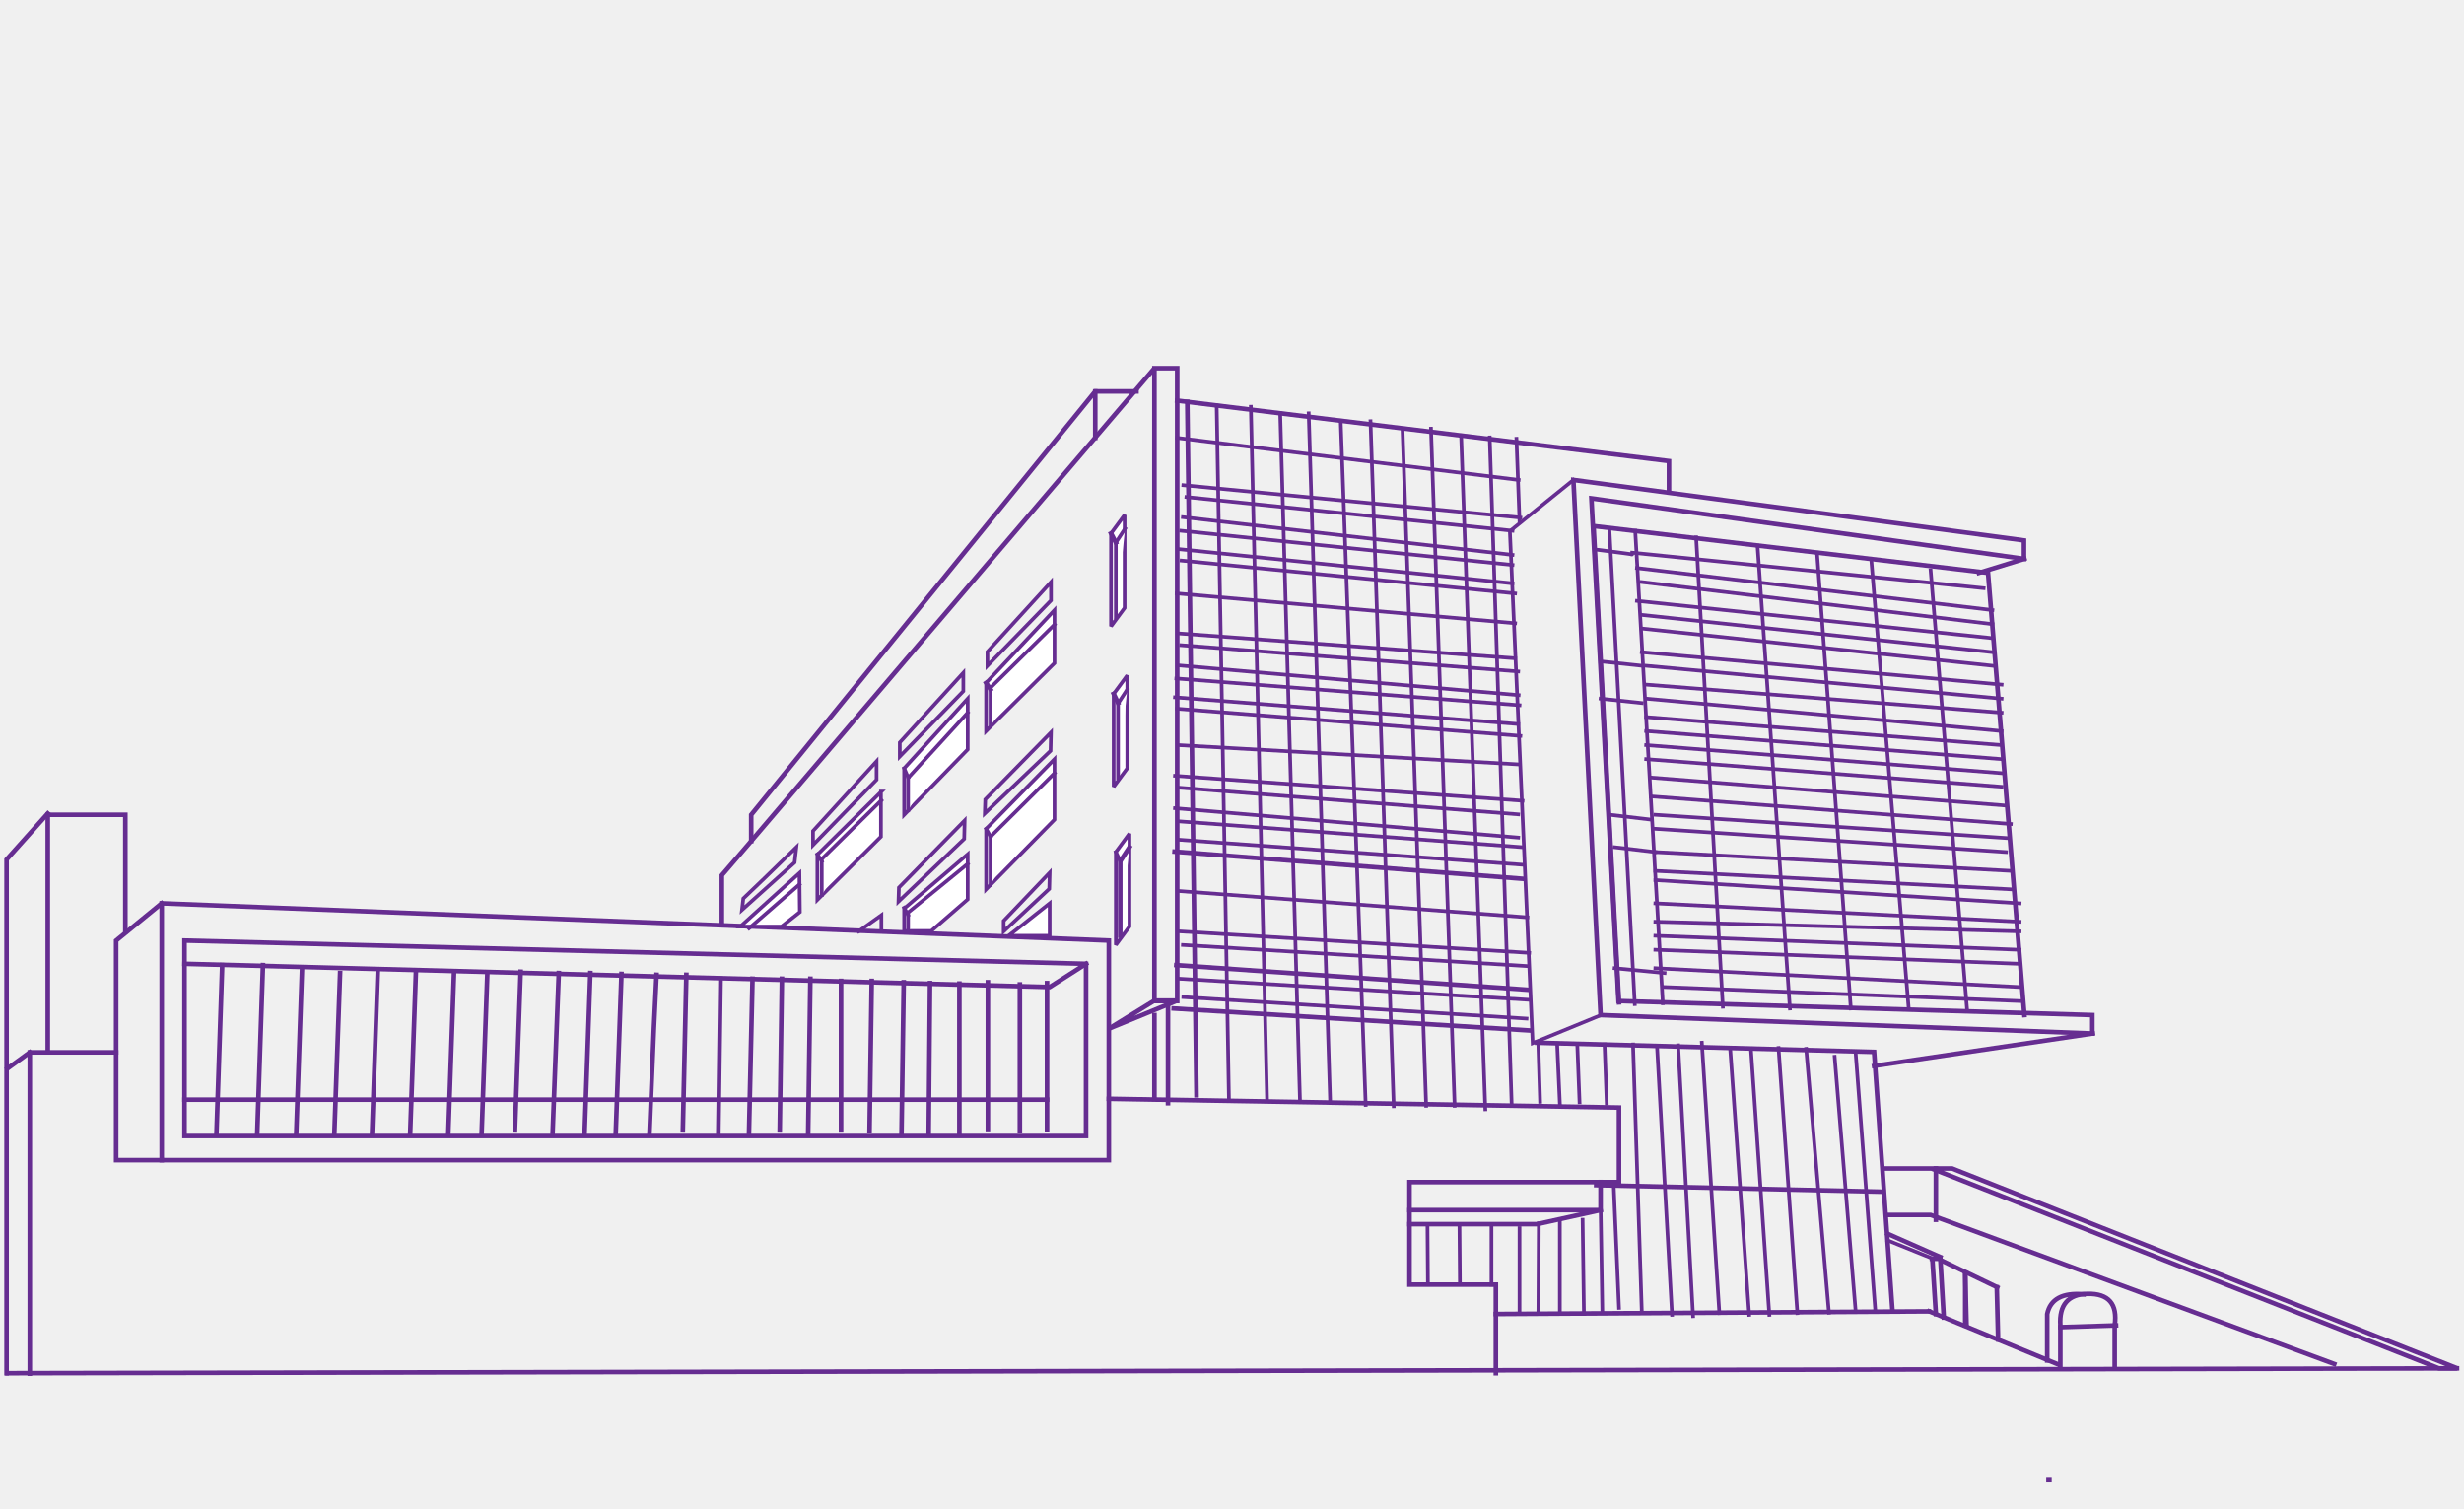
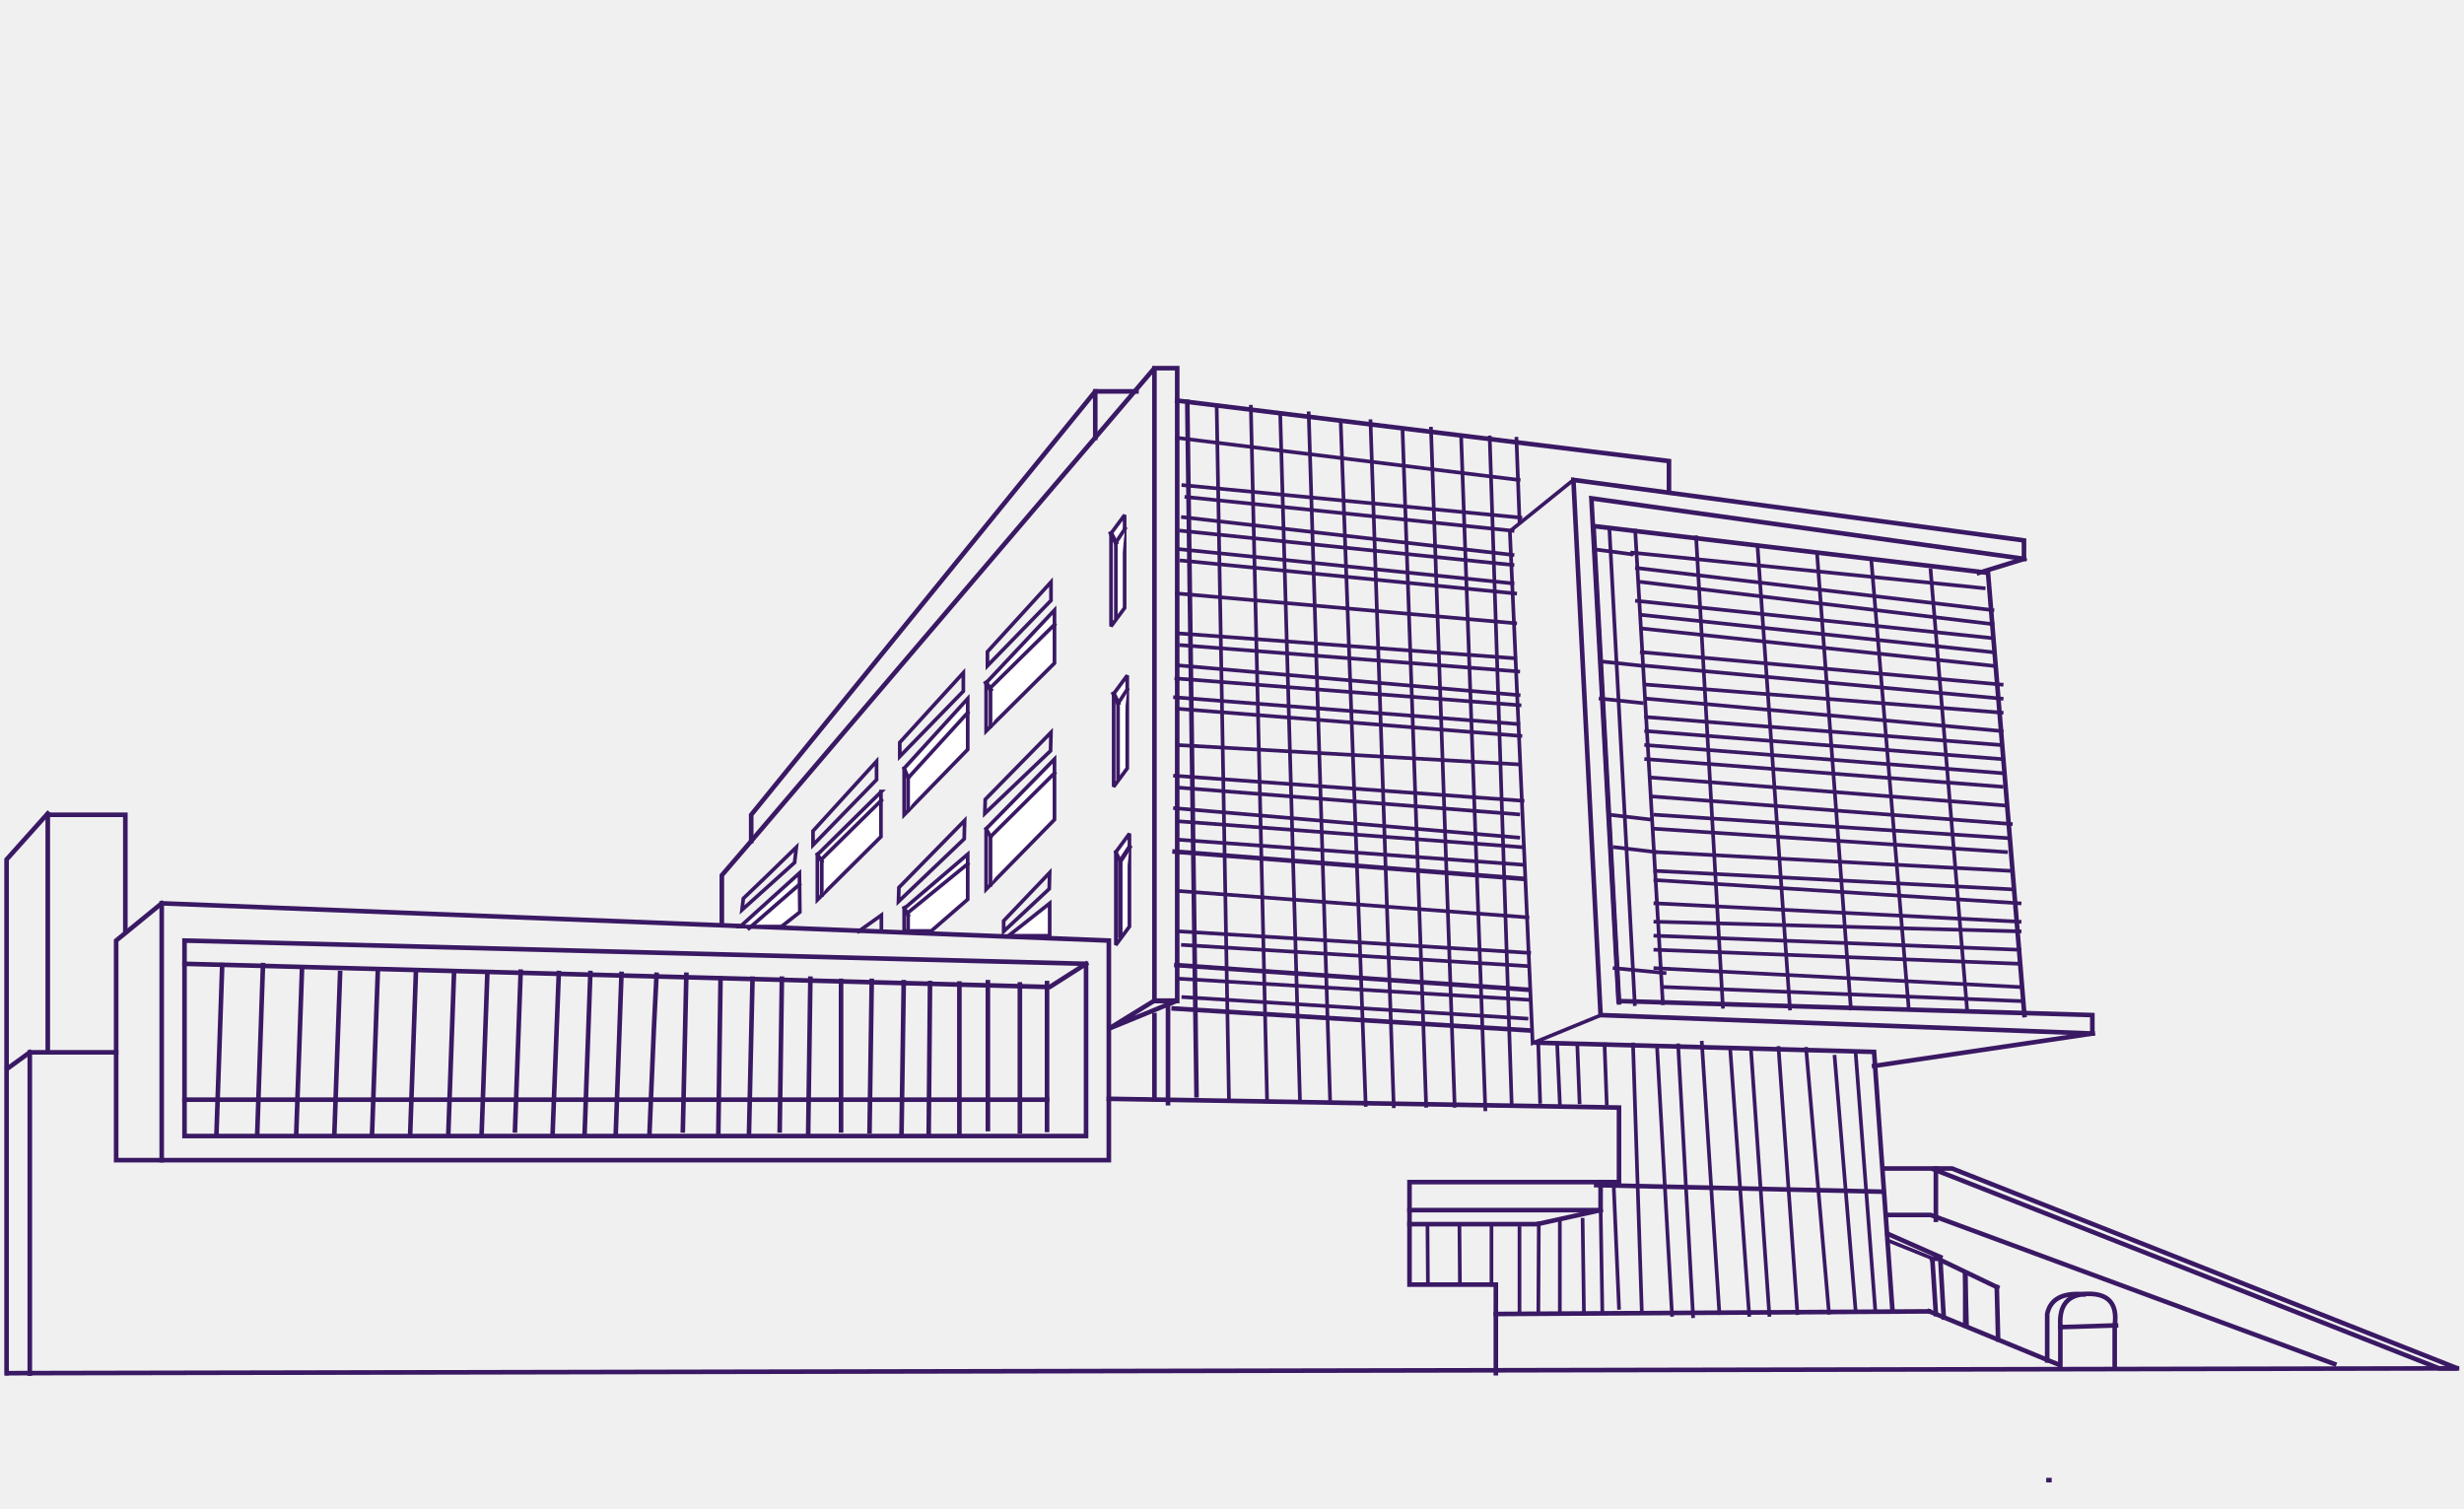
<svg xmlns="http://www.w3.org/2000/svg" version="1.1" id="Layer_1" x="0px" y="0px" viewBox="0 0 562.2 344.1" style="enable-background:new 0 0 562.2 344.1;" xml:space="preserve">
  <style type="text/css">
- 	.st0{fill:none;stroke:#662D91;stroke-width:1.05;stroke-linecap:square;stroke-miterlimit:3;}
- 	.st1{fill:none;stroke:#662D91;stroke-width:0.84;stroke-linecap:square;stroke-miterlimit:3;}
- 	.st2{fill:#FFFFFF;stroke:#662D91;stroke-width:0.84;stroke-linecap:square;stroke-miterlimit:3;}
- 	.st3{fill:#FFFFFF;stroke:#662D91;stroke-width:1.05;stroke-linecap:square;stroke-miterlimit:3;}
+ 	.st0{fill:none;stroke:#3A1964;stroke-width:1.05;stroke-linecap:square;stroke-miterlimit:3;}
+ 	.st1{fill:none;stroke:#3A1964;stroke-width:0.84;stroke-linecap:square;stroke-miterlimit:3;}
+ 	.st2{fill:#FFFFFF;stroke:#3A1964;stroke-width:0.84;stroke-linecap:square;stroke-miterlimit:3;}
+ 	.st3{fill:#FFFFFF;stroke:#3A1964;stroke-width:1.05;stroke-linecap:square;stroke-miterlimit:3;}
</style>
  <g id="Layer_0">
    <line vector-effect="non-scaling-stroke" class="st0" x1="238.9" y1="224.3" x2="238.9" y2="257.8" />
    <line vector-effect="non-scaling-stroke" class="st0" x1="127.5" y1="222" x2="126.1" y2="258.3" />
    <line vector-effect="non-scaling-stroke" class="st0" x1="134.7" y1="222" x2="133.4" y2="258.4" />
    <line vector-effect="non-scaling-stroke" class="st0" x1="118.8" y1="221.7" x2="117.5" y2="257.9" />
    <line vector-effect="non-scaling-stroke" class="st0" x1="111.2" y1="222" x2="109.9" y2="258.4" />
    <line vector-effect="non-scaling-stroke" class="st0" x1="103.6" y1="221.7" x2="102.3" y2="258.4" />
    <line vector-effect="non-scaling-stroke" class="st0" x1="86.2" y1="221.7" x2="84.9" y2="258.4" />
    <line vector-effect="non-scaling-stroke" class="st0" x1="77.6" y1="222" x2="76.3" y2="258.4" />
    <line vector-effect="non-scaling-stroke" class="st0" x1="68.9" y1="221.3" x2="67.6" y2="258.4" />
    <line vector-effect="non-scaling-stroke" class="st0" x1="60" y1="220.2" x2="58.7" y2="258.4" />
    <line vector-effect="non-scaling-stroke" class="st0" x1="50.7" y1="220.2" x2="49.4" y2="258.4" />
    <line vector-effect="non-scaling-stroke" class="st0" x1="94.9" y1="221.7" x2="93.6" y2="258.4" />
    <line vector-effect="non-scaling-stroke" class="st0" x1="198.9" y1="223.8" x2="198.4" y2="258.1" />
    <line vector-effect="non-scaling-stroke" class="st0" x1="171.7" y1="223.3" x2="170.9" y2="258.3" />
    <line vector-effect="non-scaling-stroke" class="st0" x1="164.4" y1="223.3" x2="163.9" y2="258.3" />
    <line vector-effect="non-scaling-stroke" class="st0" x1="156.6" y1="222.4" x2="155.8" y2="257.9" />
    <path vector-effect="non-scaling-stroke" class="st0" d="M149.8,222.4l-0.6,12.2l-1,23.8" />
    <line vector-effect="non-scaling-stroke" class="st0" x1="141.8" y1="222.2" x2="140.5" y2="258.4" />
    <line vector-effect="non-scaling-stroke" class="st0" x1="178.4" y1="223.3" x2="177.9" y2="257.9" />
    <line vector-effect="non-scaling-stroke" class="st0" x1="184.9" y1="223.3" x2="184.4" y2="258.4" />
    <line vector-effect="non-scaling-stroke" class="st0" x1="191.9" y1="223.8" x2="191.9" y2="257.9" />
    <line vector-effect="non-scaling-stroke" class="st0" x1="206.2" y1="224.1" x2="205.7" y2="258.4" />
    <line vector-effect="non-scaling-stroke" class="st0" x1="212.2" y1="224.3" x2="211.9" y2="258.4" />
    <line vector-effect="non-scaling-stroke" class="st0" x1="218.9" y1="224.4" x2="218.9" y2="258.4" />
    <line vector-effect="non-scaling-stroke" class="st0" x1="225.4" y1="224.1" x2="225.4" y2="257.6" />
    <line vector-effect="non-scaling-stroke" class="st0" x1="232.7" y1="224.6" x2="232.7" y2="258.1" />
    <line vector-effect="non-scaling-stroke" class="st1" x1="368.2" y1="270.7" x2="369.4" y2="298.4" />
    <line vector-effect="non-scaling-stroke" class="st1" x1="361.1" y1="278.3" x2="361.4" y2="299.5" />
    <line vector-effect="non-scaling-stroke" class="st1" x1="365.2" y1="275.1" x2="365.6" y2="299.5" />
    <line vector-effect="non-scaling-stroke" class="st1" x1="373.1" y1="121.1" x2="379.4" y2="228.9" />
    <line vector-effect="non-scaling-stroke" class="st1" x1="285.4" y1="92.8" x2="289.1" y2="250.9" />
    <line vector-effect="non-scaling-stroke" class="st1" x1="440.5" y1="130.1" x2="448.8" y2="230.1" />
    <line vector-effect="non-scaling-stroke" class="st1" x1="414.6" y1="126.4" x2="422.3" y2="230.1" />
    <line vector-effect="non-scaling-stroke" class="st1" x1="427" y1="128.2" x2="435.5" y2="230.1" />
    <line vector-effect="non-scaling-stroke" class="st1" x1="401" y1="124.5" x2="408.4" y2="230.1" />
    <line vector-effect="non-scaling-stroke" class="st1" x1="367.2" y1="120.5" x2="373" y2="229.1" />
    <line vector-effect="non-scaling-stroke" class="st1" x1="387" y1="122.6" x2="393.1" y2="229.7" />
    <line vector-effect="non-scaling-stroke" class="st0" x1="363.6" y1="120.2" x2="369.4" y2="228.7" />
    <line vector-effect="non-scaling-stroke" class="st1" x1="268.5" y1="135.4" x2="345.7" y2="142.2" />
    <line vector-effect="non-scaling-stroke" class="st1" x1="268.7" y1="144.5" x2="345.7" y2="150.2" />
    <line vector-effect="non-scaling-stroke" class="st1" x1="270" y1="110.7" x2="346.9" y2="118.1" />
    <line vector-effect="non-scaling-stroke" class="st1" x1="268.1" y1="177" x2="347.4" y2="182.7" />
    <line vector-effect="non-scaling-stroke" class="st1" x1="269.1" y1="212.5" x2="348.9" y2="217.4" />
    <line vector-effect="non-scaling-stroke" class="st1" x1="269.5" y1="147.2" x2="346.4" y2="153.2" />
    <line vector-effect="non-scaling-stroke" class="st1" x1="270.7" y1="113.4" x2="345.1" y2="121.1" />
    <line vector-effect="non-scaling-stroke" class="st1" x1="268.9" y1="179.7" x2="346.4" y2="185.8" />
    <line vector-effect="non-scaling-stroke" class="st1" x1="269.9" y1="215.6" x2="348.2" y2="220.4" />
    <line vector-effect="non-scaling-stroke" class="st1" x1="268.4" y1="154.8" x2="346.7" y2="160.9" />
    <line vector-effect="non-scaling-stroke" class="st1" x1="269.5" y1="121.1" x2="345.1" y2="128.9" />
    <line vector-effect="non-scaling-stroke" class="st1" x1="269.1" y1="187.4" x2="347.4" y2="193.3" />
    <line vector-effect="non-scaling-stroke" class="st1" x1="269.1" y1="223.3" x2="348.6" y2="228.1" />
    <line vector-effect="non-scaling-stroke" class="st1" x1="268.7" y1="151.8" x2="346.5" y2="158.6" />
    <line vector-effect="non-scaling-stroke" class="st1" x1="269.9" y1="118" x2="345.1" y2="126.6" />
    <line vector-effect="non-scaling-stroke" class="st1" x1="268.1" y1="184.4" x2="346.4" y2="191.1" />
    <line vector-effect="non-scaling-stroke" class="st0" x1="268.4" y1="220.2" x2="348.4" y2="225.8" />
    <line vector-effect="non-scaling-stroke" class="st1" x1="268.1" y1="159.1" x2="346.4" y2="165.2" />
    <line vector-effect="non-scaling-stroke" class="st1" x1="269.1" y1="125.3" x2="345.1" y2="133.1" />
    <line vector-effect="non-scaling-stroke" class="st1" x1="269.1" y1="191.6" x2="347.4" y2="197.3" />
    <line vector-effect="non-scaling-stroke" class="st1" x1="270" y1="227.5" x2="348.3" y2="232.4" />
    <line vector-effect="non-scaling-stroke" class="st1" x1="268.6" y1="161.7" x2="346.9" y2="167.9" />
    <line vector-effect="non-scaling-stroke" class="st1" x1="269.6" y1="127.9" x2="345.7" y2="135.4" />
    <line vector-effect="non-scaling-stroke" class="st0" x1="268" y1="194.3" x2="347.4" y2="200.5" />
    <line vector-effect="non-scaling-stroke" class="st0" x1="267.8" y1="230.1" x2="348.9" y2="235.1" />
    <line vector-effect="non-scaling-stroke" class="st1" x1="268.9" y1="170" x2="346.5" y2="174.4" />
    <line vector-effect="non-scaling-stroke" class="st1" x1="269.1" y1="203.3" x2="348.5" y2="209.3" />
    <line vector-effect="non-scaling-stroke" class="st1" x1="268.6" y1="99.9" x2="346.5" y2="109.5" />
    <line vector-effect="non-scaling-stroke" class="st0" x1="42.1" y1="250.9" x2="238.9" y2="250.9" />
    <path vector-effect="non-scaling-stroke" class="st0" d="M430.7,277.2h9.8l92.1,34" />
  </g>
  <g id="Layer_1_1_">
    <path vector-effect="non-scaling-stroke" class="st0" d="M359,109.5l6.2,122.1l112.2,4.2v-4.2l-108.1-3.2l-6.2-114.7l98.7,13.8   v-4.2L359,109.5z" />
    <path vector-effect="non-scaling-stroke" class="st0" d="M461.9,231.6l-8.3-100.9l-89.4-10.6" />
    <line vector-effect="non-scaling-stroke" class="st0" x1="461.9" y1="127.5" x2="451.5" y2="130.7" />
    <path vector-effect="non-scaling-stroke" class="st0" d="M380.8,111.6v-6.4L268.6,91.4" />
    <path vector-effect="non-scaling-stroke" class="st0" d="M164.7,210.3v-10.6l6.7-7.8l92-107.9h5.2v144.4h-5.2V84" />
    <path vector-effect="non-scaling-stroke" class="st0" d="M253,234.7l10.4-6.4h5.2L253,234.7z" />
    <path vector-effect="non-scaling-stroke" class="st0" d="M259.3,89.3h-9.4l-78.5,96.6v6" />
    <line vector-effect="non-scaling-stroke" class="st0" x1="249.9" y1="89.3" x2="249.9" y2="99.9" />
    <path vector-effect="non-scaling-stroke" class="st0" d="M321.6,276.1h43.6v-6.4" />
    <path vector-effect="non-scaling-stroke" class="st0" d="M321.6,279.3h29.1l14.5-3.2" />
    <path vector-effect="non-scaling-stroke" class="st1" d="M359,109.5l-14.5,11.7l5.2,116.8l15.6-6.4" />
    <path vector-effect="non-scaling-stroke" class="st0" d="M350.7,237.9l76.9,2.1l4.2,59.1" />
    <line vector-effect="non-scaling-stroke" class="st0" x1="477.5" y1="235.8" x2="427.6" y2="243.2" />
    <path vector-effect="non-scaling-stroke" class="st0" d="M341.3,313.3v-20.2h-19.7v-23.4h47.8v-17l-116.4-2" />
    <line vector-effect="non-scaling-stroke" class="st0" x1="263.4" y1="231.6" x2="263.4" y2="250.7" />
    <line vector-effect="non-scaling-stroke" class="st0" x1="266.5" y1="229.4" x2="266.5" y2="251.7" />
    <line vector-effect="non-scaling-stroke" class="st0" x1="341.3" y1="299.8" x2="440.1" y2="299.2" />
    <line vector-effect="non-scaling-stroke" class="st0" x1="430.7" y1="281.5" x2="442.7" y2="286.8" />
    <line vector-effect="non-scaling-stroke" class="st1" x1="430.7" y1="283" x2="440.6" y2="287" />
    <line vector-effect="non-scaling-stroke" class="st0" x1="440.9" y1="287.3" x2="441.7" y2="299.8" />
    <line vector-effect="non-scaling-stroke" class="st0" x1="442.7" y1="287" x2="443.5" y2="300.6" />
    <line vector-effect="non-scaling-stroke" class="st0" x1="440.8" y1="287.2" x2="442.7" y2="287.2" />
    <line vector-effect="non-scaling-stroke" class="st0" x1="443" y1="287.6" x2="455.7" y2="293.7" />
    <g>
      <line vector-effect="non-scaling-stroke" class="st0" x1="448.4" y1="290.5" x2="448.7" y2="302.4" />
    </g>
    <line vector-effect="non-scaling-stroke" class="st0" x1="467.6" y1="337.7" x2="467.4" y2="337.7" />
    <line vector-effect="non-scaling-stroke" class="st0" x1="455.6" y1="293.7" x2="455.9" y2="305.6" />
    <path vector-effect="non-scaling-stroke" class="st0" d="M36.9,264.7H253v-50.1l-216.1-8.5C36.9,206.1,36.9,264.7,36.9,264.7z" />
    <path vector-effect="non-scaling-stroke" class="st0" d="M247.8,219.9l-205.7-5.3v44.6h205.7V219.9z" />
    <path vector-effect="non-scaling-stroke" class="st0" d="M247.8,219.9l-8.3,5.3l-197.4-5.3" />
    <path vector-effect="non-scaling-stroke" class="st0" d="M36.9,206.1l-10.4,8.5v50.1h10.4" />
    <path vector-effect="non-scaling-stroke" class="st0" d="M28.6,212.5v-26.6H10.9V240" />
    <path vector-effect="non-scaling-stroke" class="st0" d="M26.5,240.1H6.8v73.3" />
    <line vector-effect="non-scaling-stroke" class="st0" x1="6.8" y1="240.1" x2="1.7" y2="243.8" />
    <line vector-effect="non-scaling-stroke" class="st0" x1="448.4" y1="290.5" x2="448.4" y2="302.4" />
    <path vector-effect="non-scaling-stroke" class="st0" d="M467.1,310.4v-10.6c0.7-3.4,3.5-4.9,8.3-4.5" />
    <path vector-effect="non-scaling-stroke" class="st0" d="M470.1,312.2v-9.8c-0.3-4.7,1.8-7.1,6.2-7.2c4.8-0.1,6.9,2.3,6.2,7.2v9.8" />
    <line vector-effect="non-scaling-stroke" class="st0" x1="470.1" y1="302.8" x2="482.8" y2="302.4" />
    <line vector-effect="non-scaling-stroke" class="st0" x1="560.6" y1="312.2" x2="1.7" y2="313.3" />
    <path vector-effect="non-scaling-stroke" class="st0" d="M429.7,266.6h11l115.8,45.6h4.2l-115.3-45.6h-5.1" />
    <line vector-effect="non-scaling-stroke" class="st0" x1="441.7" y1="266.6" x2="441.7" y2="278.3" />
    <path vector-effect="non-scaling-stroke" class="st1" d="M239.8,132.8v4.2l-14.5,14.9v-3.2L239.8,132.8z" />
    <path vector-effect="non-scaling-stroke" class="st1" d="M219.8,153.5v4.2l-14.5,14.9v-3.2L219.8,153.5z" />
    <path vector-effect="non-scaling-stroke" class="st1" d="M200,173.7v4.2l-14.5,14.9v-3.2L200,173.7z" />
    <path vector-effect="non-scaling-stroke" class="st1" d="M174.4,200.4l7.3-7.1l-0.4,3.5l-12,10.8l0.3-2.6L174.4,200.4z" />
    <path vector-effect="non-scaling-stroke" class="st1" d="M239.8,167.1l-0.1,4.2l-15,14.3l0.1-3.2L239.8,167.1z" />
    <path vector-effect="non-scaling-stroke" class="st1" d="M220.1,187.2l-0.1,4.2l-15,14.3l0.1-3.2L220.1,187.2z" />
    <path vector-effect="non-scaling-stroke" class="st1" d="M239.5,199.1l-0.1,3.7l-10.4,9.7v-2.4L239.5,199.1z" />
    <path vector-effect="non-scaling-stroke" class="st0" d="M10.9,185.6l-9.4,10.5v117.2" />
  </g>
  <g id="Layer_2_1_">
    <line vector-effect="non-scaling-stroke" class="st1" x1="277.6" y1="92.5" x2="280.4" y2="250.7" />
    <line vector-effect="non-scaling-stroke" class="st1" x1="368.4" y1="193.3" x2="377.7" y2="194.4" />
    <line vector-effect="non-scaling-stroke" class="st1" x1="351" y1="238.7" x2="351.4" y2="251.4" />
    <line vector-effect="non-scaling-stroke" class="st1" x1="355.3" y1="238.4" x2="355.9" y2="251.7" />
    <line vector-effect="non-scaling-stroke" class="st1" x1="359.9" y1="238.7" x2="360.4" y2="251.5" />
    <line vector-effect="non-scaling-stroke" class="st1" x1="366.1" y1="238.3" x2="366.6" y2="251.8" />
    <line vector-effect="non-scaling-stroke" class="st1" x1="372.6" y1="238.3" x2="374.6" y2="299.2" />
    <line vector-effect="non-scaling-stroke" class="st1" x1="382.9" y1="238.5" x2="386.3" y2="300.3" />
    <line vector-effect="non-scaling-stroke" class="st1" x1="378.1" y1="239.1" x2="381.5" y2="300" />
    <line vector-effect="non-scaling-stroke" class="st1" x1="388.3" y1="237.9" x2="392.3" y2="299.6" />
    <line vector-effect="non-scaling-stroke" class="st1" x1="394.8" y1="239.7" x2="399.1" y2="300" />
    <line vector-effect="non-scaling-stroke" class="st1" x1="399.5" y1="239.3" x2="403.7" y2="300" />
    <line vector-effect="non-scaling-stroke" class="st1" x1="405.8" y1="239.1" x2="410.1" y2="299.6" />
    <line vector-effect="non-scaling-stroke" class="st1" x1="412.1" y1="239.3" x2="417.3" y2="299.5" />
    <line vector-effect="non-scaling-stroke" class="st1" x1="418.6" y1="241.1" x2="423.4" y2="299.2" />
    <line vector-effect="non-scaling-stroke" class="st1" x1="423.4" y1="240.3" x2="427.9" y2="299.3" />
    <line vector-effect="non-scaling-stroke" class="st1" x1="372.4" y1="126.1" x2="452.6" y2="134.2" />
    <line vector-effect="non-scaling-stroke" class="st1" x1="373.5" y1="129.6" x2="454.6" y2="139.2" />
    <line vector-effect="non-scaling-stroke" class="st1" x1="374.6" y1="132.8" x2="454.6" y2="142.4" />
    <line vector-effect="non-scaling-stroke" class="st1" x1="373.5" y1="137.1" x2="454.6" y2="145.6" />
    <line vector-effect="non-scaling-stroke" class="st1" x1="374.6" y1="140.3" x2="454.6" y2="148.8" />
    <line vector-effect="non-scaling-stroke" class="st1" x1="374.6" y1="143.4" x2="454.6" y2="151.9" />
    <line vector-effect="non-scaling-stroke" class="st1" x1="374.6" y1="148.8" x2="456.7" y2="156.2" />
    <line vector-effect="non-scaling-stroke" class="st1" x1="375.6" y1="151.9" x2="456.7" y2="159.4" />
    <line vector-effect="non-scaling-stroke" class="st1" x1="375.6" y1="156.2" x2="456.7" y2="162.6" />
    <line vector-effect="non-scaling-stroke" class="st1" x1="375.6" y1="159.4" x2="456.7" y2="166.8" />
    <line vector-effect="non-scaling-stroke" class="st1" x1="375.6" y1="163.6" x2="456.7" y2="170" />
    <line vector-effect="non-scaling-stroke" class="st1" x1="375.6" y1="166.8" x2="456.7" y2="173.2" />
    <line vector-effect="non-scaling-stroke" class="st1" x1="375.6" y1="170" x2="456.7" y2="176.4" />
    <line vector-effect="non-scaling-stroke" class="st1" x1="375.6" y1="173.2" x2="456.7" y2="179.5" />
    <line vector-effect="non-scaling-stroke" class="st1" x1="376.7" y1="177.4" x2="457.7" y2="183.8" />
    <line vector-effect="non-scaling-stroke" class="st1" x1="376.7" y1="181.7" x2="458.8" y2="188" />
    <line vector-effect="non-scaling-stroke" class="st1" x1="377.7" y1="185.9" x2="457.7" y2="191.2" />
    <line vector-effect="non-scaling-stroke" class="st1" x1="377.7" y1="189.1" x2="457.7" y2="194.4" />
    <line vector-effect="non-scaling-stroke" class="st1" x1="377.7" y1="198.7" x2="458.8" y2="202.9" />
    <line vector-effect="non-scaling-stroke" class="st1" x1="377.7" y1="200.8" x2="460.8" y2="206.1" />
    <line vector-effect="non-scaling-stroke" class="st1" x1="377.7" y1="206.1" x2="460.8" y2="210.3" />
    <line vector-effect="non-scaling-stroke" class="st1" x1="377.7" y1="210.3" x2="460.8" y2="212.5" />
    <line vector-effect="non-scaling-stroke" class="st1" x1="377.7" y1="213.5" x2="460.8" y2="216.7" />
    <line vector-effect="non-scaling-stroke" class="st1" x1="377.7" y1="216.7" x2="460.8" y2="219.9" />
    <line vector-effect="non-scaling-stroke" class="st1" x1="377.7" y1="220.9" x2="460.8" y2="225.2" />
    <line vector-effect="non-scaling-stroke" class="st1" x1="379.8" y1="225.2" x2="460.8" y2="228.4" />
    <path vector-effect="non-scaling-stroke" class="st1" d="M364.2,125.4c5.6,0.7,8.4,1.1,8.3,1.1" />
    <line vector-effect="non-scaling-stroke" class="st1" x1="374.6" y1="151.9" x2="365.2" y2="150.9" />
    <line vector-effect="non-scaling-stroke" class="st1" x1="374.6" y1="160.4" x2="365.2" y2="159.4" />
    <line vector-effect="non-scaling-stroke" class="st1" x1="367.3" y1="185.9" x2="376.7" y2="187" />
    <line vector-effect="non-scaling-stroke" class="st1" x1="377.7" y1="194.4" x2="458.8" y2="198.7" />
    <line vector-effect="non-scaling-stroke" class="st1" x1="368.4" y1="220.9" x2="379.8" y2="222" />
    <line vector-effect="non-scaling-stroke" class="st0" x1="429.7" y1="271.9" x2="364.2" y2="270.4" />
    <line vector-effect="non-scaling-stroke" class="st1" x1="325.7" y1="279.9" x2="325.8" y2="292.8" />
    <line vector-effect="non-scaling-stroke" class="st1" x1="333" y1="280" x2="333.1" y2="292.9" />
    <line vector-effect="non-scaling-stroke" class="st1" x1="340.3" y1="279.9" x2="340.3" y2="293.1" />
    <line vector-effect="non-scaling-stroke" class="st1" x1="346.7" y1="280.2" x2="346.7" y2="299.2" />
    <line vector-effect="non-scaling-stroke" class="st1" x1="351.1" y1="279.1" x2="351" y2="299.2" />
    <line vector-effect="non-scaling-stroke" class="st1" x1="355.9" y1="278.6" x2="355.9" y2="299.2" />
    <line vector-effect="non-scaling-stroke" class="st0" x1="270.9" y1="91.7" x2="273" y2="249.9" />
    <line vector-effect="non-scaling-stroke" class="st1" x1="320" y1="97.8" x2="325.4" y2="252.3" />
    <line vector-effect="non-scaling-stroke" class="st1" x1="333.4" y1="100.1" x2="338.9" y2="253.1" />
    <line vector-effect="non-scaling-stroke" class="st1" x1="339.9" y1="99.8" x2="344.9" y2="251.6" />
    <line vector-effect="non-scaling-stroke" class="st1" x1="346" y1="100.1" x2="346.7" y2="118.9" />
    <line vector-effect="non-scaling-stroke" class="st1" x1="326.5" y1="97.8" x2="331.9" y2="252.3" />
    <line vector-effect="non-scaling-stroke" class="st1" x1="312.7" y1="96.1" x2="318" y2="252.4" />
    <line vector-effect="non-scaling-stroke" class="st1" x1="305.9" y1="96.1" x2="311.6" y2="252.1" />
    <line vector-effect="non-scaling-stroke" class="st1" x1="298.6" y1="94.3" x2="303.5" y2="251.6" />
    <line vector-effect="non-scaling-stroke" class="st1" x1="292.1" y1="94.3" x2="296.6" y2="250.8" />
    <line vector-effect="non-scaling-stroke" class="st0" x1="440.2" y1="299.2" x2="469.6" y2="311.3" />
    <path vector-effect="non-scaling-stroke" class="st2" d="M240.6,139.2L225,155.8v11l15.6-15.5V139.2z" />
    <path vector-effect="non-scaling-stroke" class="st2" d="M240.6,173.2L225,189.1v13.8l15.6-15.9V173.2z" />
    <path vector-effect="non-scaling-stroke" class="st2" d="M220.8,159.4l-14.5,15.9v10.6l14.5-14.9V159.4z" />
    <path vector-effect="non-scaling-stroke" class="st2" d="M220.8,194.9l-14.5,12.4v5.1h6.2l8.3-7.2V194.9z" />
    <path vector-effect="non-scaling-stroke" class="st2" d="M201.1,180.6L186.5,195v10.3l14.5-14.4v-10.3H201.1z" />
    <path vector-effect="non-scaling-stroke" class="st2" d="M182.4,199.2l-13.5,12.2h9.4l4.2-3.3L182.4,199.2L182.4,199.2z" />
    <path vector-effect="non-scaling-stroke" class="st2" d="M240.6,142.5L226,156.9v8.8" />
    <path vector-effect="non-scaling-stroke" class="st2" d="M240.6,176.4L226,190.9v11" />
    <path vector-effect="non-scaling-stroke" class="st2" d="M220.8,162.6l-13.6,14.9v7.4" />
    <path vector-effect="non-scaling-stroke" class="st2" d="M220.8,197.1l-13.6,11.1v4.2" />
    <path vector-effect="non-scaling-stroke" class="st2" d="M201.1,182.6L187.5,196v8.2" />
    <line vector-effect="non-scaling-stroke" class="st1" x1="182.4" y1="201.8" x2="170.9" y2="211.8" />
    <path vector-effect="non-scaling-stroke" class="st1" d="M201.1,212.5v-3.7l-5.2,3.7" />
    <path vector-effect="non-scaling-stroke" class="st2" d="M232.3,211.8l7.2-5.7v3.7v3.7h-9.4L232.3,211.8z" />
    <path vector-effect="non-scaling-stroke" class="st2" d="M254.1,158.3v21.2l3.1-4.2v-21.2L254.1,158.3z" />
    <path vector-effect="non-scaling-stroke" class="st2" d="M253.5,121.7v21.2l3.1-4.2v-21.2L253.5,121.7z" />
    <path vector-effect="non-scaling-stroke" class="st2" d="M254.6,194.4v21.2l3.1-4.2v-21.2L254.6,194.4z" />
    <path vector-effect="non-scaling-stroke" class="st2" d="M257.2,157.3l-2.1,3.2v17" />
    <path vector-effect="non-scaling-stroke" class="st2" d="M256.7,120.6l-2.1,3.2v17" />
    <path vector-effect="non-scaling-stroke" class="st3" d="M257.7,193.3l-2.1,3.2v17" />
    <line vector-effect="non-scaling-stroke" class="st0" x1="225" y1="155.8" x2="226" y2="157.3" />
    <line vector-effect="non-scaling-stroke" class="st1" x1="225" y1="189.1" x2="226" y2="190.9" />
    <line vector-effect="non-scaling-stroke" class="st0" x1="254.1" y1="158.3" x2="255.1" y2="160.4" />
    <line vector-effect="non-scaling-stroke" class="st0" x1="253.5" y1="121.7" x2="254.6" y2="123.8" />
    <line vector-effect="non-scaling-stroke" class="st1" x1="254.6" y1="194.4" x2="255.6" y2="196.5" />
    <line vector-effect="non-scaling-stroke" class="st1" x1="206.3" y1="175.3" x2="207.2" y2="177.4" />
    <line vector-effect="non-scaling-stroke" class="st1" x1="186.5" y1="194.9" x2="187.5" y2="196.5" />
    <line vector-effect="non-scaling-stroke" class="st1" x1="206.3" y1="207.1" x2="207.2" y2="208.8" />
  </g>
</svg>
